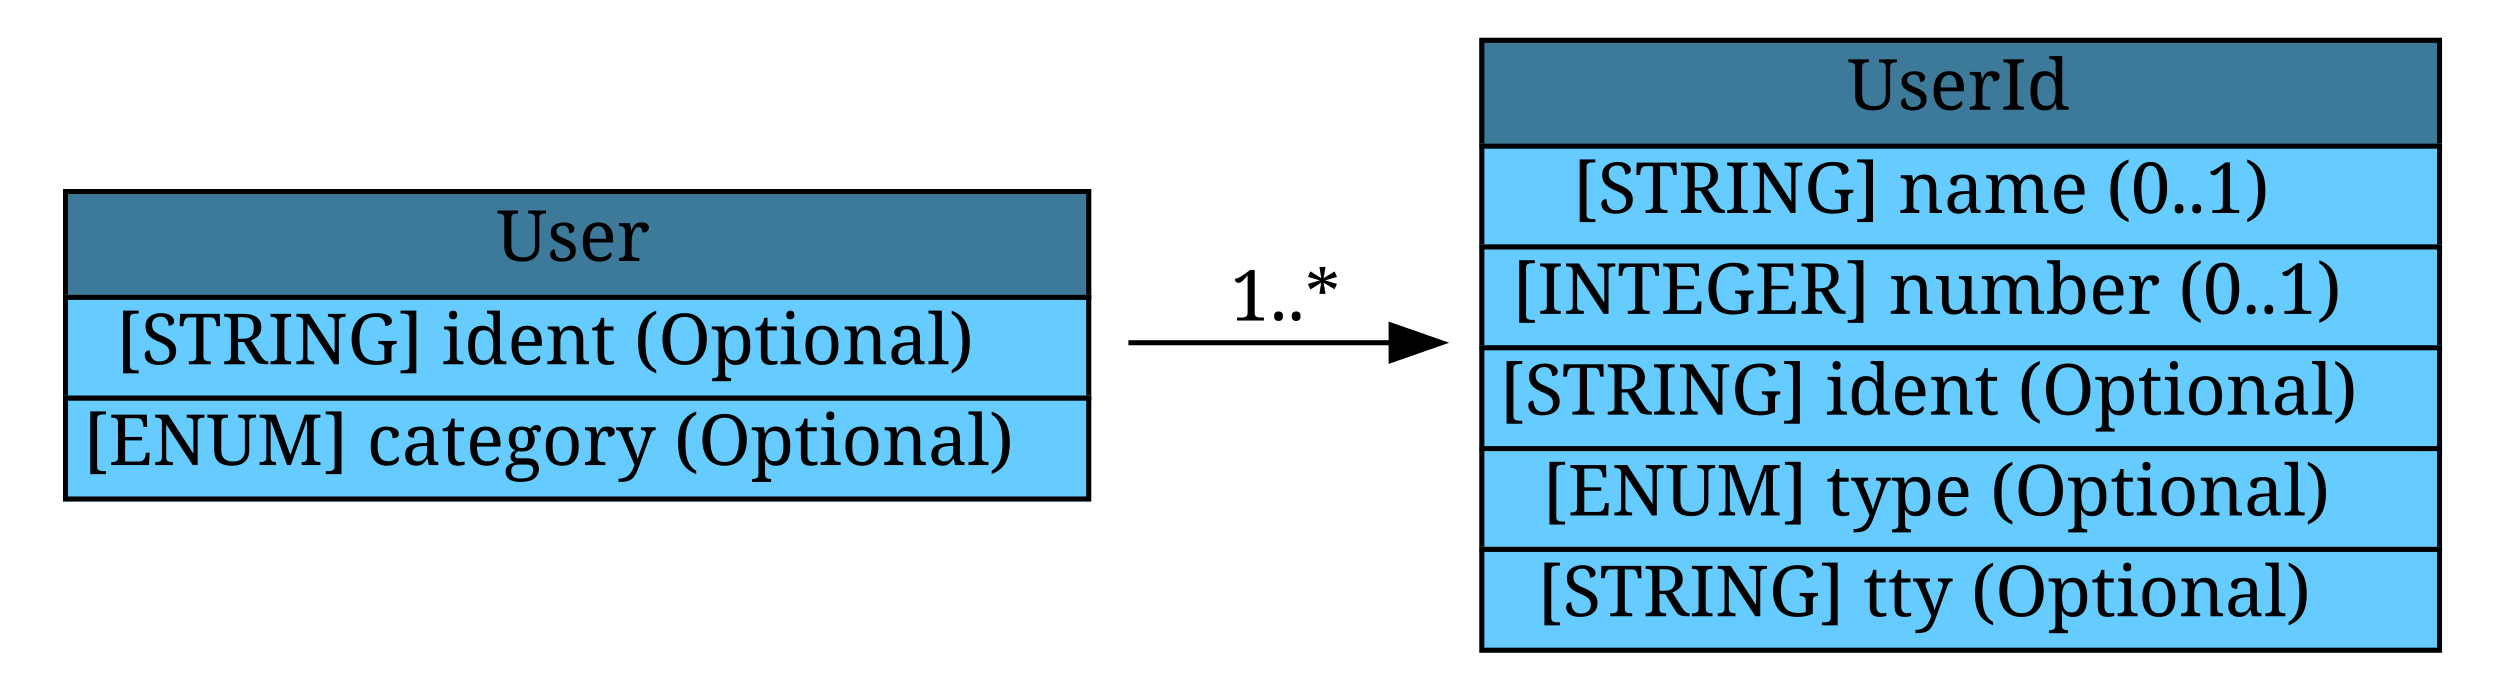
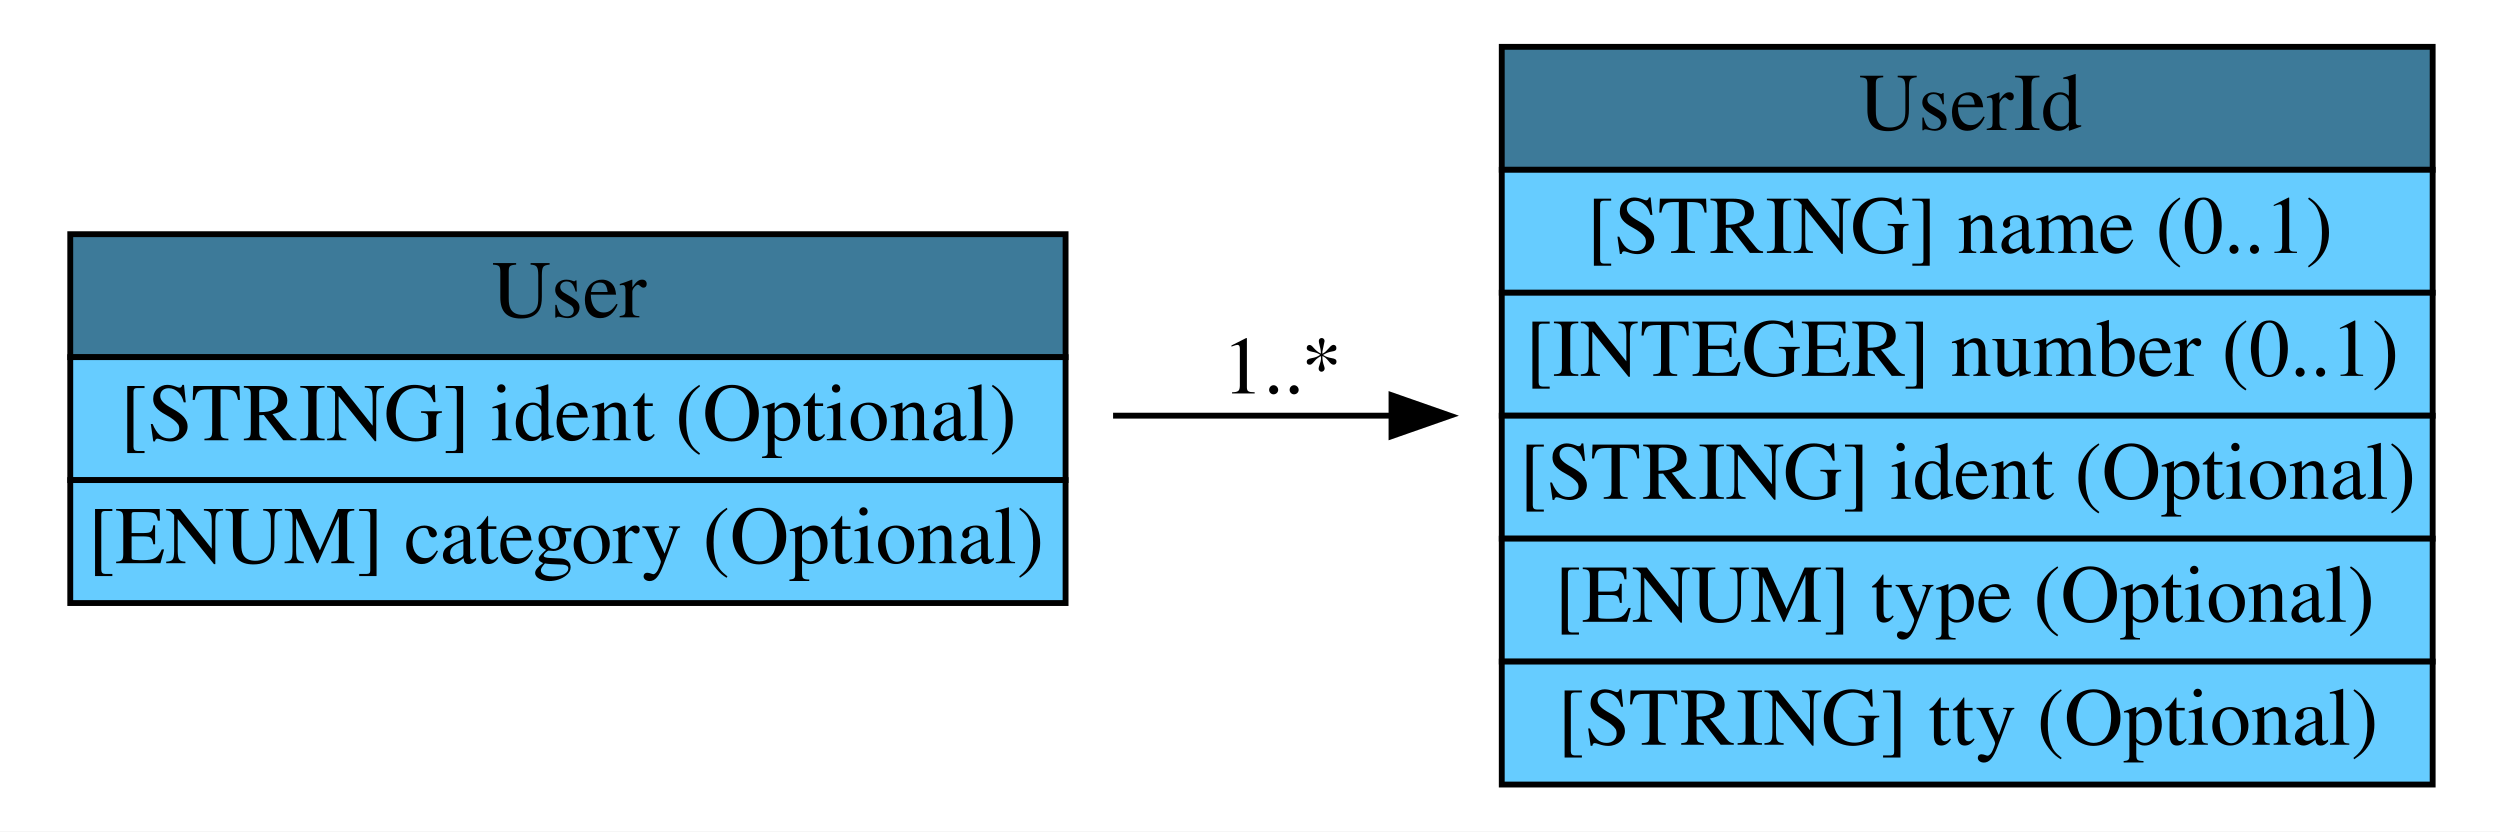
- <svg xmlns="http://www.w3.org/2000/svg" xmlns:xlink="http://www.w3.org/1999/xlink" width="496pt" height="136pt" viewBox="0.00 0.00 496.00 136.00">
-   <g id="graph1" class="graph" transform="scale(1 1) rotate(0) translate(4 132)">
-     <polygon fill="white" stroke="white" points="-4,5 -4,-132 493,-132 493,5 -4,5" />
+ <svg xmlns="http://www.w3.org/2000/svg" xmlns:xlink="http://www.w3.org/1999/xlink" width="427pt" height="142pt" viewBox="0.00 0.00 427.00 142.00">
+   <g id="graph0" class="graph" transform="scale(1 1) rotate(0) translate(4 138)">
+     <polygon fill="white" stroke="none" points="-4,4 -4,-138 423,-138 423,4 -4,4" />
    <g id="node1" class="node">
-       <a xlink:href="/idmef_parser/IDMEF/User.html" xlink:title="The User class is used to describe users. It is primarily used as a &quot;container&quot; class for the UserId aggregate class, as shown in Figure 16. ">
-         <polygon fill="#3d7a99" stroke="#3d7a99" points="9,-73 9,-94 212,-94 212,-73 9,-73" />
-         <polygon fill="none" stroke="black" points="9,-73 9,-94 212,-94 212,-73 9,-73" />
-         <text text-anchor="start" x="94.5" y="-80.233" font-family="Times Roman,serif" font-size="14.00">User</text>
-       </a>
-       <a xlink:href="/idmef_parser/IDMEF/User.html" xlink:title="A unique identifier for the user; see Section 3.2.9.">
-         <polygon fill="#66ccff" stroke="#66ccff" points="9,-53 9,-73 212,-73 212,-53 9,-53" />
-         <polygon fill="none" stroke="black" points="9,-53 9,-73 212,-73 212,-53 9,-53" />
-         <text text-anchor="start" x="19" y="-59.733" font-family="Times Roman,serif" font-size="14.00">[STRING] ident (Optional) </text>
-       </a>
-       <a xlink:href="/idmef_parser/IDMEF/User.html" xlink:title="The type of user represented.  The permitted values for this attribute are shown below.  The default value is &quot;unknown&quot;. (See also Section 10.)">
-         <polygon fill="#66ccff" stroke="#66ccff" points="9,-33 9,-53 212,-53 212,-33 9,-33" />
-         <polygon fill="none" stroke="black" points="9,-33 9,-53 212,-53 212,-33 9,-33" />
-         <text text-anchor="start" x="12.5" y="-39.733" font-family="Times Roman,serif" font-size="14.00">[ENUM] category (Optional) </text>
-       </a>
+       <g id="a_node1_0">
+         <a xlink:href="/idmef_parser/IDMEF/User.html" xlink:title="The User class is used to describe users. It is primarily used as a &quot;container&quot; class for the UserId aggregate class, as shown in Figure 16. ">
+           <polygon fill="#3d7a99" stroke="none" points="8,-77 8,-98 178,-98 178,-77 8,-77" />
+           <polygon fill="none" stroke="black" points="8,-77 8,-98 178,-98 178,-77 8,-77" />
+           <text text-anchor="start" x="80" y="-83.8" font-family="Times,serif" font-size="14.00">User</text>
+         </a>
+       </g>
+       <g id="a_node1_1">
+         <a xlink:href="/idmef_parser/IDMEF/User.html" xlink:title="A unique identifier for the user; see Section 3.2.9.">
+           <polygon fill="#66ccff" stroke="none" points="8,-56 8,-77 178,-77 178,-56 8,-56" />
+           <polygon fill="none" stroke="black" points="8,-56 8,-77 178,-77 178,-56 8,-56" />
+           <text text-anchor="start" x="16.5" y="-62.8" font-family="Times,serif" font-size="14.00">[STRING] ident (Optional) </text>
+         </a>
+       </g>
+       <g id="a_node1_2">
+         <a xlink:href="/idmef_parser/IDMEF/User.html" xlink:title="The type of user represented.  The permitted values for this attribute are shown below.  The default value is &quot;unknown&quot;. (See also Section 10.)">
+           <polygon fill="#66ccff" stroke="none" points="8,-35 8,-56 178,-56 178,-35 8,-35" />
+           <polygon fill="none" stroke="black" points="8,-35 8,-56 178,-56 178,-35 8,-35" />
+           <text text-anchor="start" x="11" y="-41.8" font-family="Times,serif" font-size="14.00">[ENUM] category (Optional) </text>
+         </a>
+       </g>
    </g>
    <g id="node2" class="node">
-       <a xlink:href="/idmef_parser/IDMEF/UserId.html" xlink:title="The UserId class provides specific information about a user. More than one UserId can be used within the User class to indicate attempts to transition from one user to another, or to provide complete information about a user's (or process') privileges. ">
-         <polygon fill="#3d7a99" stroke="#3d7a99" points="290,-103 290,-124 480,-124 480,-103 290,-103" />
-         <polygon fill="none" stroke="black" points="290,-103 290,-124 480,-124 480,-103 290,-103" />
-         <text text-anchor="start" x="362.5" y="-110.233" font-family="Times Roman,serif" font-size="14.00">UserId</text>
-       </a>
-       <a xlink:href="/idmef_parser/IDMEF/UserId.html" xlink:title="A user or group name.">
-         <polygon fill="#66ccff" stroke="#66ccff" points="290,-83 290,-103 480,-103 480,-83 290,-83" />
-         <polygon fill="none" stroke="black" points="290,-83 290,-103 480,-103 480,-83 290,-83" />
-         <text text-anchor="start" x="308" y="-89.733" font-family="Times Roman,serif" font-size="14.00">[STRING] name (0..1) </text>
-       </a>
-       <a xlink:href="/idmef_parser/IDMEF/UserId.html" xlink:title="A user or group number.">
-         <polygon fill="#66ccff" stroke="#66ccff" points="290,-63 290,-83 480,-83 480,-63 290,-63" />
-         <polygon fill="none" stroke="black" points="290,-63 290,-83 480,-83 480,-63 290,-63" />
-         <text text-anchor="start" x="296" y="-69.733" font-family="Times Roman,serif" font-size="14.00">[INTEGER] number (0..1) </text>
-       </a>
-       <a xlink:href="/idmef_parser/IDMEF/UserId.html" xlink:title="A unique identifier for the user id, see Section 3.2.9.">
-         <polygon fill="#66ccff" stroke="#66ccff" points="290,-43 290,-63 480,-63 480,-43 290,-43" />
-         <polygon fill="none" stroke="black" points="290,-43 290,-63 480,-63 480,-43 290,-43" />
-         <text text-anchor="start" x="293.5" y="-49.733" font-family="Times Roman,serif" font-size="14.00">[STRING] ident (Optional) </text>
-       </a>
-       <a xlink:href="/idmef_parser/IDMEF/UserId.html" xlink:title="The type of user information represented.  The permitted values for this attribute are shown below.  The default value is &quot;original-user&quot;.  (See also Section 10.)">
-         <polygon fill="#66ccff" stroke="#66ccff" points="290,-23 290,-43 480,-43 480,-23 290,-23" />
-         <polygon fill="none" stroke="black" points="290,-23 290,-43 480,-43 480,-23 290,-23" />
-         <text text-anchor="start" x="302" y="-29.733" font-family="Times Roman,serif" font-size="14.00">[ENUM] type (Optional) </text>
-       </a>
-       <a xlink:href="/idmef_parser/IDMEF/UserId.html" xlink:title="The tty the user is using.">
-         <polygon fill="#66ccff" stroke="#66ccff" points="290,-3 290,-23 480,-23 480,-3 290,-3" />
-         <polygon fill="none" stroke="black" points="290,-3 290,-23 480,-23 480,-3 290,-3" />
-         <text text-anchor="start" x="301" y="-9.733" font-family="Times Roman,serif" font-size="14.00">[STRING] tty (Optional) </text>
-       </a>
+       <g id="a_node2_3">
+         <a xlink:href="/idmef_parser/IDMEF/UserId.html" xlink:title="The UserId class provides specific information about a user. More than one UserId can be used within the User class to indicate attempts to transition from one user to another, or to provide complete information about a user's (or process') privileges. ">
+           <polygon fill="#3d7a99" stroke="none" points="252.5,-109 252.5,-130 411.5,-130 411.5,-109 252.5,-109" />
+           <polygon fill="none" stroke="black" points="252.5,-109 252.5,-130 411.5,-130 411.5,-109 252.5,-109" />
+           <text text-anchor="start" x="313.5" y="-115.8" font-family="Times,serif" font-size="14.00">UserId</text>
+         </a>
+       </g>
+       <g id="a_node2_4">
+         <a xlink:href="/idmef_parser/IDMEF/UserId.html" xlink:title="A user or group name.">
+           <polygon fill="#66ccff" stroke="none" points="252.5,-88 252.5,-109 411.5,-109 411.5,-88 252.5,-88" />
+           <polygon fill="none" stroke="black" points="252.5,-88 252.5,-109 411.5,-109 411.5,-88 252.5,-88" />
+           <text text-anchor="start" x="267" y="-94.8" font-family="Times,serif" font-size="14.00">[STRING] name (0..1) </text>
+         </a>
+       </g>
+       <g id="a_node2_5">
+         <a xlink:href="/idmef_parser/IDMEF/UserId.html" xlink:title="A user or group number.">
+           <polygon fill="#66ccff" stroke="none" points="252.5,-67 252.5,-88 411.5,-88 411.5,-67 252.5,-67" />
+           <polygon fill="none" stroke="black" points="252.5,-67 252.5,-88 411.5,-88 411.5,-67 252.5,-67" />
+           <text text-anchor="start" x="256.5" y="-73.8" font-family="Times,serif" font-size="14.00">[INTEGER] number (0..1) </text>
+         </a>
+       </g>
+       <g id="a_node2_6">
+         <a xlink:href="/idmef_parser/IDMEF/UserId.html" xlink:title="A unique identifier for the user id, see Section 3.2.9.">
+           <polygon fill="#66ccff" stroke="none" points="252.5,-46 252.5,-67 411.5,-67 411.5,-46 252.5,-46" />
+           <polygon fill="none" stroke="black" points="252.5,-46 252.5,-67 411.5,-67 411.5,-46 252.5,-46" />
+           <text text-anchor="start" x="255.5" y="-52.8" font-family="Times,serif" font-size="14.00">[STRING] ident (Optional) </text>
+         </a>
+       </g>
+       <g id="a_node2_7">
+         <a xlink:href="/idmef_parser/IDMEF/UserId.html" xlink:title="The type of user information represented.  The permitted values for this attribute are shown below.  The default value is &quot;original-user&quot;.  (See also Section 10.)">
+           <polygon fill="#66ccff" stroke="none" points="252.5,-25 252.5,-46 411.5,-46 411.5,-25 252.5,-25" />
+           <polygon fill="none" stroke="black" points="252.5,-25 252.5,-46 411.5,-46 411.5,-25 252.5,-25" />
+           <text text-anchor="start" x="261.5" y="-31.8" font-family="Times,serif" font-size="14.00">[ENUM] type (Optional) </text>
+         </a>
+       </g>
+       <g id="a_node2_8">
+         <a xlink:href="/idmef_parser/IDMEF/UserId.html" xlink:title="The tty the user is using.">
+           <polygon fill="#66ccff" stroke="none" points="252.5,-4 252.5,-25 411.5,-25 411.5,-4 252.5,-4" />
+           <polygon fill="none" stroke="black" points="252.5,-4 252.5,-25 411.5,-25 411.5,-4 252.5,-4" />
+           <text text-anchor="start" x="262" y="-10.8" font-family="Times,serif" font-size="14.00">[STRING] tty (Optional) </text>
+         </a>
+       </g>
    </g>
-     <g id="edge2" class="edge">
-       <path fill="none" stroke="black" d="M219.873,-64C237.006,-64 254.737,-64 271.94,-64" />
-       <polygon fill="black" stroke="black" points="271.999,-67.5 281.999,-64 271.999,-60.5 271.999,-67.5" />
-       <text text-anchor="middle" x="251" y="-68.4" font-family="Times Roman,serif" font-size="14.00">1..*</text>
+     <g id="edge1" class="edge">
+       <path fill="none" stroke="black" d="M186.114,-67C201.648,-67 217.814,-67 233.468,-67" />
+       <polygon fill="black" stroke="black" points="233.669,-70.5 243.669,-67 233.669,-63.5 233.669,-70.5" />
+       <text text-anchor="middle" x="215" y="-70.8" font-family="Times,serif" font-size="14.00">1..*</text>
    </g>
  </g>
</svg>
